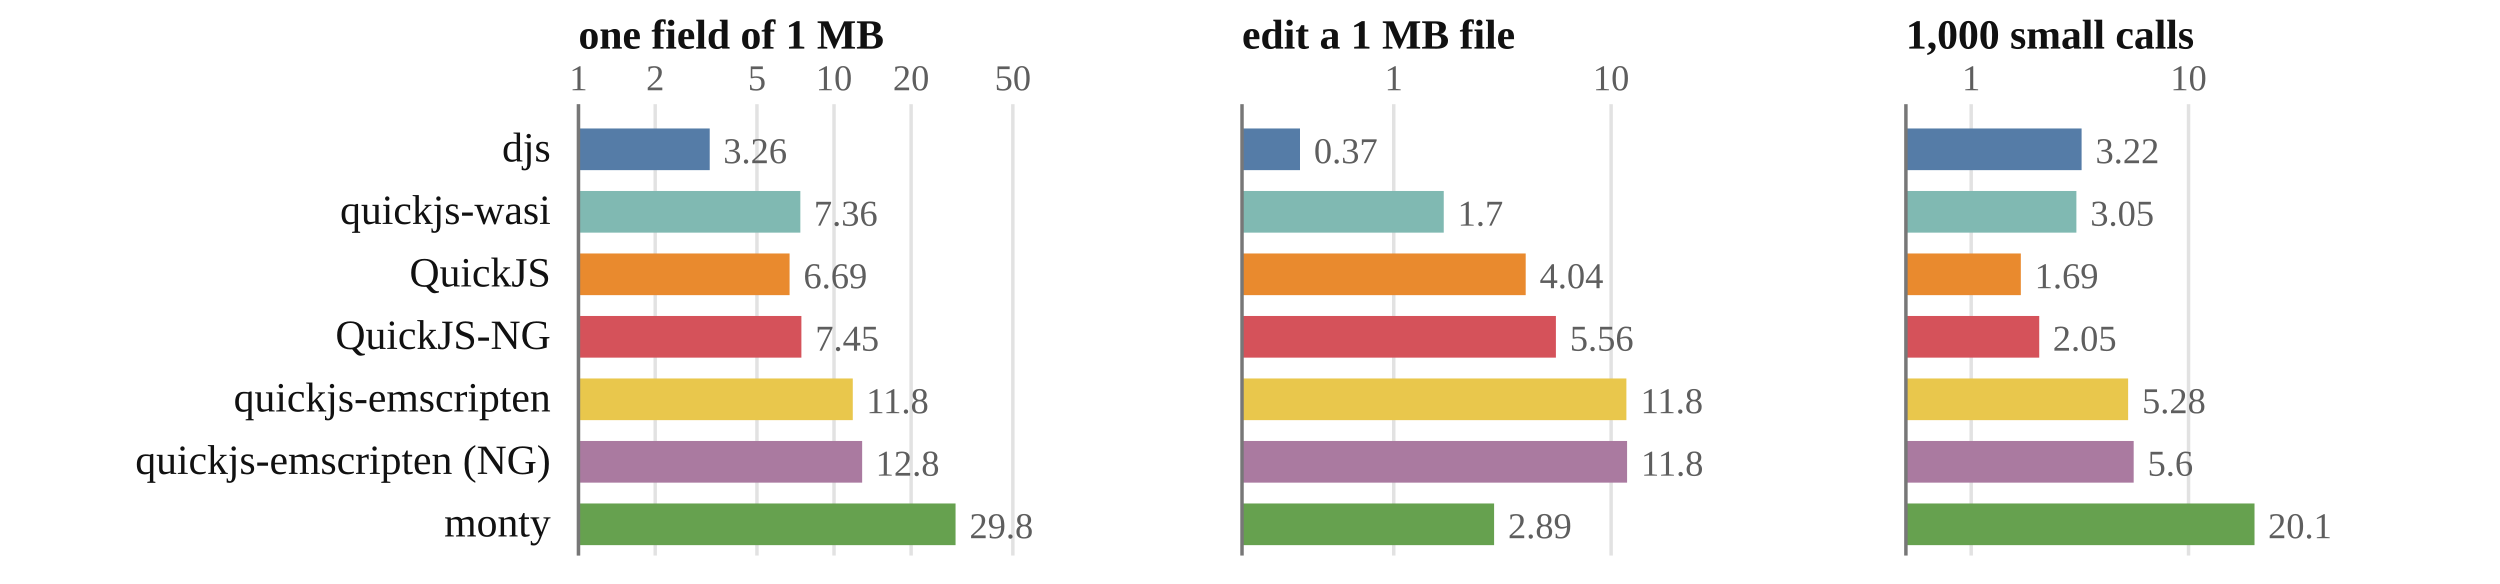
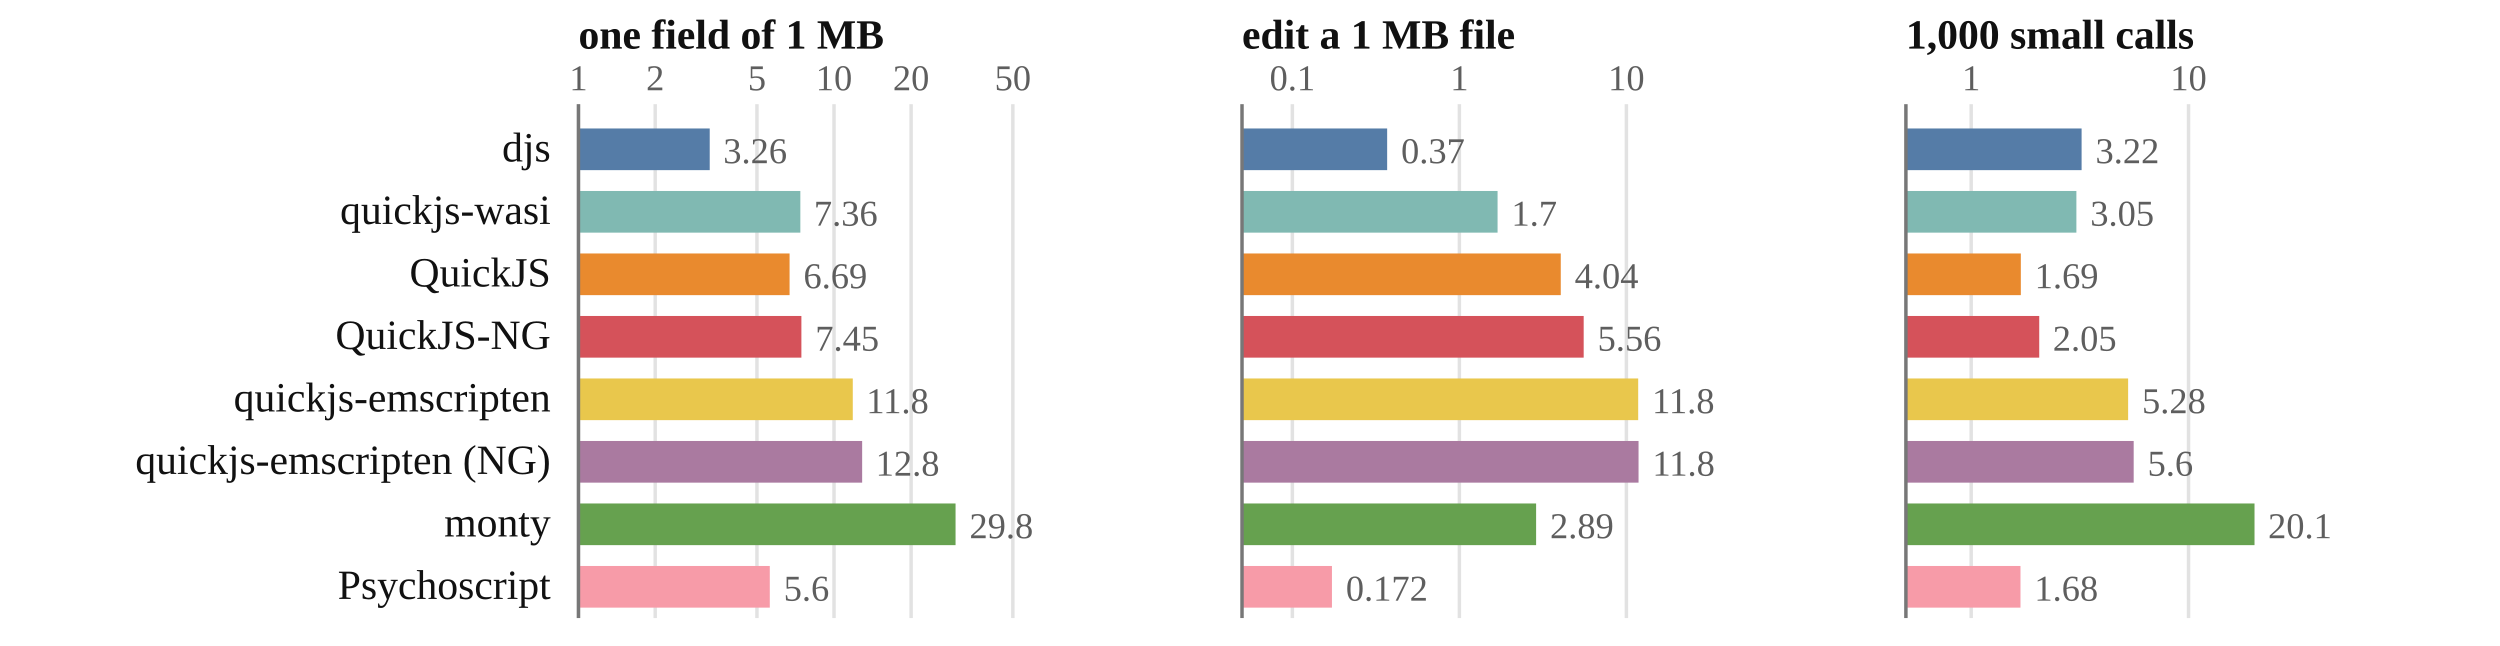
- <svg xmlns="http://www.w3.org/2000/svg" class="dg-chart-bridge-e2e" viewBox="0 0 720 168" width="720" height="168" role="img" aria-labelledby="chart-bridge-e2e-t chart-bridge-e2e-d">
+ <svg xmlns="http://www.w3.org/2000/svg" class="dg-chart-bridge-e2e" viewBox="0 0 720 186" width="720" height="186" role="img" aria-labelledby="chart-bridge-e2e-t chart-bridge-e2e-d">
  <style>
  .dg-chart-bridge-e2e text { font-family: var(--semantic-font-family-ui, "Mallos Serif", Georgia, serif); font-size: 12px; fill: var(--semantic-color-text-primary, #111111); }
  .dg-chart-bridge-e2e .mono { font-family: var(--semantic-font-family-code, "Commit Mono", ui-monospace, Menlo, monospace); font-size: 11px; }
  .dg-chart-bridge-e2e .small { font-size: 10.5px; fill: var(--semantic-color-text-secondary, #5e5e5e); }
  .dg-chart-bridge-e2e .label { font-weight: 600; }
  .dg-chart-bridge-e2e .title { font-weight: 600; font-size: 13px; }
  .dg-chart-bridge-e2e .box, .dg-chart-bridge-e2e .host { fill: var(--semantic-color-background-surface, #f1f1f1); stroke: var(--semantic-color-border-primary, #777777); }
  .dg-chart-bridge-e2e .hdr, .dg-chart-bridge-e2e .engine { fill: var(--semantic-color-background-fill-secondary-information, #dbe4ea); stroke: var(--semantic-color-border-information, #3380a4); }
  .dg-chart-bridge-e2e .traced, .dg-chart-bridge-e2e .arena { fill: var(--semantic-color-background-fill-secondary-warning, #f3e0be); stroke: var(--semantic-color-border-warning, #996f00); }
  .dg-chart-bridge-e2e .tag { fill: var(--semantic-color-background-fill-secondary-positive, #dae6df); stroke: var(--semantic-color-border-positive, #378960); }
  .dg-chart-bridge-e2e .cell { fill: var(--semantic-color-background-canvas, #f8f8f8); stroke: var(--semantic-color-border-warning, #996f00); }
  .dg-chart-bridge-e2e .pad { fill: url(#chart-bridge-e2e-hatch); stroke: var(--semantic-color-border-secondary, #e2e2e2); }
  .dg-chart-bridge-e2e .tail { fill: var(--semantic-color-background-surface, #f1f1f1); stroke: var(--semantic-color-border-primary, #777777); stroke-dasharray: 4 3; }
  .dg-chart-bridge-e2e .zero { fill: var(--semantic-color-background-canvas, #f8f8f8); stroke: var(--semantic-color-border-primary, #777777); stroke-dasharray: 4 3; }
  .dg-chart-bridge-e2e .dead { fill: var(--semantic-color-background-surface, #f1f1f1); stroke: var(--semantic-color-border-secondary, #e2e2e2); stroke-dasharray: 3 2; }
  .dg-chart-bridge-e2e .opt { stroke-dasharray: 3 2; }
  .dg-chart-bridge-e2e .rule { stroke: var(--semantic-color-text-secondary, #5e5e5e); stroke-width: 1.2; }
  .dg-chart-bridge-e2e .dash { stroke: var(--semantic-color-text-secondary, #5e5e5e); stroke-width: 1.2; stroke-dasharray: 4 3; }
  .dg-chart-bridge-e2e .arrow { stroke: var(--semantic-color-text-secondary, #5e5e5e); fill: none; stroke-width: 1.3; marker-end: url(#chart-bridge-e2e-a); }
  .dg-chart-bridge-e2e .faint { stroke: var(--semantic-color-border-primary, #777777); fill: none; stroke-width: 1.1; stroke-dasharray: 4 3; marker-end: url(#chart-bridge-e2e-a); }
  .dg-chart-bridge-e2e .head { fill: var(--semantic-color-text-secondary, #5e5e5e); }
  .dg-chart-bridge-e2e .hatch { stroke: var(--semantic-color-border-secondary, #e2e2e2); }
  .dg-chart-bridge-e2e .grid { stroke: var(--semantic-color-border-secondary, #e2e2e2); stroke-width: 1; }
  .dg-chart-bridge-e2e .axis { stroke: var(--semantic-color-border-primary, #777777); stroke-width: 1; }
  .dg-chart-bridge-e2e .parity { stroke: var(--semantic-color-text-secondary, #5e5e5e); stroke-width: 1.2; stroke-dasharray: 4 3; }
  .dg-chart-bridge-e2e .faster { fill: var(--semantic-color-background-fill-primary-positive, #2e6c4c); }
  .dg-chart-bridge-e2e .slower { fill: var(--semantic-color-background-fill-primary-negative, #a42c2d); }
  .dg-chart-bridge-e2e .s0 { fill: var(--semantic-color-background-fill-data-viz-100, #557ca7); }
  .dg-chart-bridge-e2e .s1 { fill: var(--semantic-color-background-fill-data-viz-200, #e98a2e); }
  .dg-chart-bridge-e2e .s2 { fill: var(--semantic-color-background-fill-data-viz-300, #d5525a); }
  .dg-chart-bridge-e2e .s3 { fill: var(--semantic-color-background-fill-data-viz-400, #80b9b2); }
  .dg-chart-bridge-e2e .s4 { fill: var(--semantic-color-background-fill-data-viz-500, #66a14f); }
  .dg-chart-bridge-e2e .s5 { fill: var(--semantic-color-background-fill-data-viz-600, #e9c74c); }
  .dg-chart-bridge-e2e .s6 { fill: var(--semantic-color-background-fill-data-viz-700, #aa7aa0); }
  .dg-chart-bridge-e2e .s7 { fill: var(--semantic-color-background-fill-data-viz-800, #f79ba8); }
  .dg-chart-bridge-e2e .s8 { fill: var(--semantic-color-background-fill-data-viz-900, #98745e); }
  .dg-chart-bridge-e2e .s9 { fill: var(--semantic-color-background-fill-data-viz-1000, #b9b0ab); }
  @media (prefers-color-scheme: dark) {
    .dg-chart-bridge-e2e text { fill: var(--semantic-color-text-primary, #f6f6f6); }
    .dg-chart-bridge-e2e .small { fill: var(--semantic-color-text-secondary, #ababab); }
    .dg-chart-bridge-e2e .box, .dg-chart-bridge-e2e .host { fill: var(--semantic-color-background-surface, #2e2e2e); stroke: var(--semantic-color-border-primary, #919191); }
    .dg-chart-bridge-e2e .hdr, .dg-chart-bridge-e2e .engine { fill: var(--semantic-color-background-fill-secondary-information, #1e313b); stroke: var(--semantic-color-border-information, #4c9bc1); }
    .dg-chart-bridge-e2e .traced, .dg-chart-bridge-e2e .arena { fill: var(--semantic-color-background-fill-secondary-warning, #3b2b0c); stroke: var(--semantic-color-border-warning, #b8880c); }
    .dg-chart-bridge-e2e .tag { fill: var(--semantic-color-background-fill-secondary-positive, #1f3328); stroke: var(--semantic-color-border-positive, #4da578); }
    .dg-chart-bridge-e2e .cell { fill: var(--semantic-color-background-canvas, #161616); stroke: var(--semantic-color-border-warning, #b8880c); }
    .dg-chart-bridge-e2e .pad { stroke: var(--semantic-color-border-secondary, #464646); }
    .dg-chart-bridge-e2e .tail { fill: var(--semantic-color-background-surface, #2e2e2e); stroke: var(--semantic-color-border-primary, #919191); }
    .dg-chart-bridge-e2e .zero { fill: var(--semantic-color-background-canvas, #161616); stroke: var(--semantic-color-border-primary, #919191); }
    .dg-chart-bridge-e2e .dead { fill: var(--semantic-color-background-surface, #2e2e2e); stroke: var(--semantic-color-border-secondary, #464646); }
    .dg-chart-bridge-e2e .rule { stroke: var(--semantic-color-text-secondary, #ababab); }
    .dg-chart-bridge-e2e .dash { stroke: var(--semantic-color-text-secondary, #ababab); }
    .dg-chart-bridge-e2e .arrow { stroke: var(--semantic-color-text-secondary, #ababab); }
    .dg-chart-bridge-e2e .faint { stroke: var(--semantic-color-border-primary, #919191); }
    .dg-chart-bridge-e2e .head { fill: var(--semantic-color-text-secondary, #ababab); }
    .dg-chart-bridge-e2e .hatch { stroke: var(--semantic-color-border-secondary, #464646); }
    .dg-chart-bridge-e2e .grid { stroke: var(--semantic-color-border-secondary, #464646); }
    .dg-chart-bridge-e2e .axis { stroke: var(--semantic-color-border-primary, #919191); }
    .dg-chart-bridge-e2e .parity { stroke: var(--semantic-color-text-secondary, #ababab); }
    .dg-chart-bridge-e2e .faster { fill: var(--semantic-color-background-fill-primary-positive, #4da578); }
    .dg-chart-bridge-e2e .slower { fill: var(--semantic-color-background-fill-primary-negative, #ea5a56); }
    .dg-chart-bridge-e2e .s0 { fill: var(--semantic-color-background-fill-data-viz-100, #557ca7); }
    .dg-chart-bridge-e2e .s1 { fill: var(--semantic-color-background-fill-data-viz-200, #e98a2e); }
    .dg-chart-bridge-e2e .s2 { fill: var(--semantic-color-background-fill-data-viz-300, #d5525a); }
    .dg-chart-bridge-e2e .s3 { fill: var(--semantic-color-background-fill-data-viz-400, #80b9b2); }
    .dg-chart-bridge-e2e .s4 { fill: var(--semantic-color-background-fill-data-viz-500, #66a14f); }
    .dg-chart-bridge-e2e .s5 { fill: var(--semantic-color-background-fill-data-viz-600, #e9c74c); }
    .dg-chart-bridge-e2e .s6 { fill: var(--semantic-color-background-fill-data-viz-700, #aa7aa0); }
    .dg-chart-bridge-e2e .s7 { fill: var(--semantic-color-background-fill-data-viz-800, #f79ba8); }
    .dg-chart-bridge-e2e .s8 { fill: var(--semantic-color-background-fill-data-viz-900, #98745e); }
    .dg-chart-bridge-e2e .s9 { fill: var(--semantic-color-background-fill-data-viz-1000, #b9b0ab); }
  }
</style>
  <defs>
    <pattern id="chart-bridge-e2e-hatch" width="6" height="6" patternUnits="userSpaceOnUse" patternTransform="rotate(45)">
      <line x1="0" y1="0" x2="0" y2="6" class="hatch" />
    </pattern>
    <marker id="chart-bridge-e2e-a" viewBox="0 0 10 10" refX="9" refY="5" markerWidth="7" markerHeight="7" orient="auto-start-reverse">
      <path class="head" d="M0 0 L10 5 L0 10 z" />
    </marker>
  </defs>
  <text class="" x="158.6" y="46.5" text-anchor="end">djs</text>
  <text class="" x="158.6" y="64.5" text-anchor="end">quickjs-wasi</text>
  <text class="" x="158.6" y="82.5" text-anchor="end">QuickJS</text>
  <text class="" x="158.6" y="100.5" text-anchor="end">QuickJS-NG</text>
  <text class="" x="158.6" y="118.5" text-anchor="end">quickjs-emscripten</text>
  <text class="" x="158.6" y="136.5" text-anchor="end">quickjs-emscripten (NG)</text>
  <text class="" x="158.6" y="154.5" text-anchor="end">monty</text>
+   <text class="" x="158.6" y="172.5" text-anchor="end">Psychoscript</text>
  <text class="label" x="166.6" y="14.0" text-anchor="start">one field of 1 MB</text>
-   <line class="grid" x1="166.6" y1="30.0" x2="166.6" y2="160.0" />
+   <line class="grid" x1="166.6" y1="30.0" x2="166.6" y2="178.0" />
  <text class="small" x="166.6" y="26.0" text-anchor="middle">1</text>
-   <line class="grid" x1="188.7" y1="30.0" x2="188.7" y2="160.0" />
+   <line class="grid" x1="188.7" y1="30.0" x2="188.7" y2="178.0" />
  <text class="small" x="188.7" y="26.0" text-anchor="middle">2</text>
-   <line class="grid" x1="218.0" y1="30.0" x2="218.0" y2="160.0" />
+   <line class="grid" x1="218.0" y1="30.0" x2="218.0" y2="178.0" />
  <text class="small" x="218.0" y="26.0" text-anchor="middle">5</text>
-   <line class="grid" x1="240.2" y1="30.0" x2="240.2" y2="160.0" />
+   <line class="grid" x1="240.2" y1="30.0" x2="240.2" y2="178.0" />
  <text class="small" x="240.2" y="26.0" text-anchor="middle">10</text>
-   <line class="grid" x1="262.4" y1="30.0" x2="262.4" y2="160.0" />
+   <line class="grid" x1="262.4" y1="30.0" x2="262.4" y2="178.0" />
  <text class="small" x="262.4" y="26.0" text-anchor="middle">20</text>
-   <line class="grid" x1="291.7" y1="30.0" x2="291.7" y2="160.0" />
+   <line class="grid" x1="291.7" y1="30.0" x2="291.7" y2="178.0" />
  <text class="small" x="291.7" y="26.0" text-anchor="middle">50</text>
  <rect class="s0" x="166.6" y="37.0" width="37.8" height="12.0" />
  <text class="small" x="208.3" y="47.0" text-anchor="start">3.26</text>
  <rect class="s3" x="166.6" y="55.0" width="63.9" height="12.0" />
  <text class="small" x="234.4" y="65.0" text-anchor="start">7.36</text>
  <rect class="s1" x="166.6" y="73.0" width="60.8" height="12.0" />
  <text class="small" x="231.4" y="83.0" text-anchor="start">6.69</text>
  <rect class="s2" x="166.6" y="91.0" width="64.2" height="12.0" />
  <text class="small" x="234.8" y="101.0" text-anchor="start">7.45</text>
  <rect class="s5" x="166.6" y="109.0" width="79.0" height="12.0" />
  <text class="small" x="249.5" y="119.0" text-anchor="start">11.8</text>
  <rect class="s6" x="166.6" y="127.0" width="81.7" height="12.0" />
  <text class="small" x="252.2" y="137.0" text-anchor="start">12.8</text>
  <rect class="s4" x="166.6" y="145.0" width="108.6" height="12.0" />
  <text class="small" x="279.2" y="155.0" text-anchor="start">29.8</text>
-   <line class="axis" x1="166.6" y1="30.0" x2="166.6" y2="160.0" />
+   <rect class="s7" x="166.6" y="163.0" width="55.1" height="12.0" />
+   <text class="small" x="225.7" y="173.0" text-anchor="start">5.6</text>
+   <line class="axis" x1="166.6" y1="30.0" x2="166.6" y2="178.0" />
  <text class="label" x="357.7" y="14.0" text-anchor="start">edit a 1 MB file</text>
-   <line class="grid" x1="401.4" y1="30.0" x2="401.4" y2="160.0" />
-   <text class="small" x="401.4" y="26.0" text-anchor="middle">1</text>
-   <line class="grid" x1="464.0" y1="30.0" x2="464.0" y2="160.0" />
-   <text class="small" x="464.0" y="26.0" text-anchor="middle">10</text>
-   <rect class="s0" x="357.7" y="37.0" width="16.7" height="12.0" />
-   <text class="small" x="378.4" y="47.0" text-anchor="start">0.37</text>
-   <rect class="s3" x="357.7" y="55.0" width="58.1" height="12.0" />
-   <text class="small" x="419.8" y="65.0" text-anchor="start">1.7</text>
-   <rect class="s1" x="357.7" y="73.0" width="81.7" height="12.0" />
-   <text class="small" x="443.4" y="83.0" text-anchor="start">4.04</text>
-   <rect class="s2" x="357.7" y="91.0" width="90.4" height="12.0" />
-   <text class="small" x="452.1" y="101.0" text-anchor="start">5.56</text>
-   <rect class="s5" x="357.7" y="109.0" width="110.7" height="12.0" />
-   <text class="small" x="472.5" y="119.0" text-anchor="start">11.8</text>
-   <rect class="s6" x="357.7" y="127.0" width="110.9" height="12.0" />
-   <text class="small" x="472.6" y="137.0" text-anchor="start">11.8</text>
-   <rect class="s4" x="357.7" y="145.0" width="72.6" height="12.0" />
-   <text class="small" x="434.3" y="155.0" text-anchor="start">2.89</text>
-   <line class="axis" x1="357.7" y1="30.0" x2="357.7" y2="160.0" />
+   <line class="grid" x1="372.2" y1="30.0" x2="372.2" y2="178.0" />
+   <text class="small" x="372.2" y="26.0" text-anchor="middle">0.1</text>
+   <line class="grid" x1="420.3" y1="30.0" x2="420.3" y2="178.0" />
+   <text class="small" x="420.3" y="26.0" text-anchor="middle">1</text>
+   <line class="grid" x1="468.4" y1="30.0" x2="468.4" y2="178.0" />
+   <text class="small" x="468.4" y="26.0" text-anchor="middle">10</text>
+   <rect class="s0" x="357.7" y="37.0" width="41.8" height="12.0" />
+   <text class="small" x="403.5" y="47.0" text-anchor="start">0.37</text>
+   <rect class="s3" x="357.7" y="55.0" width="73.6" height="12.0" />
+   <text class="small" x="435.3" y="65.0" text-anchor="start">1.7</text>
+   <rect class="s1" x="357.7" y="73.0" width="91.8" height="12.0" />
+   <text class="small" x="453.5" y="83.0" text-anchor="start">4.04</text>
+   <rect class="s2" x="357.7" y="91.0" width="98.4" height="12.0" />
+   <text class="small" x="460.1" y="101.0" text-anchor="start">5.56</text>
+   <rect class="s5" x="357.7" y="109.0" width="114.1" height="12.0" />
+   <text class="small" x="475.8" y="119.0" text-anchor="start">11.8</text>
+   <rect class="s6" x="357.7" y="127.0" width="114.2" height="12.0" />
+   <text class="small" x="475.9" y="137.0" text-anchor="start">11.8</text>
+   <rect class="s4" x="357.7" y="145.0" width="84.7" height="12.0" />
+   <text class="small" x="446.4" y="155.0" text-anchor="start">2.89</text>
+   <rect class="s7" x="357.7" y="163.0" width="25.9" height="12.0" />
+   <text class="small" x="387.6" y="173.0" text-anchor="start">0.172</text>
+   <line class="axis" x1="357.7" y1="30.0" x2="357.7" y2="178.0" />
  <text class="label" x="548.9" y="14.0" text-anchor="start">1,000 small calls</text>
-   <line class="grid" x1="567.7" y1="30.0" x2="567.7" y2="160.0" />
+   <line class="grid" x1="567.7" y1="30.0" x2="567.7" y2="178.0" />
  <text class="small" x="567.7" y="26.0" text-anchor="middle">1</text>
-   <line class="grid" x1="630.3" y1="30.0" x2="630.3" y2="160.0" />
+   <line class="grid" x1="630.3" y1="30.0" x2="630.3" y2="178.0" />
  <text class="small" x="630.3" y="26.0" text-anchor="middle">10</text>
  <rect class="s0" x="548.9" y="37.0" width="50.6" height="12.0" />
  <text class="small" x="603.5" y="47.0" text-anchor="start">3.22</text>
  <rect class="s3" x="548.9" y="55.0" width="49.1" height="12.0" />
  <text class="small" x="602.0" y="65.0" text-anchor="start">3.05</text>
  <rect class="s1" x="548.9" y="73.0" width="33.1" height="12.0" />
  <text class="small" x="586.0" y="83.0" text-anchor="start">1.69</text>
  <rect class="s2" x="548.9" y="91.0" width="38.4" height="12.0" />
  <text class="small" x="591.2" y="101.0" text-anchor="start">2.05</text>
  <rect class="s5" x="548.9" y="109.0" width="64.0" height="12.0" />
  <text class="small" x="616.9" y="119.0" text-anchor="start">5.28</text>
  <rect class="s6" x="548.9" y="127.0" width="65.6" height="12.0" />
  <text class="small" x="618.5" y="137.0" text-anchor="start">5.6</text>
  <rect class="s4" x="548.9" y="145.0" width="100.4" height="12.0" />
  <text class="small" x="653.2" y="155.0" text-anchor="start">20.1</text>
-   <line class="axis" x1="548.9" y1="30.0" x2="548.9" y2="160.0" />
+   <rect class="s7" x="548.9" y="163.0" width="33.0" height="12.0" />
+   <text class="small" x="585.9" y="173.0" text-anchor="start">1.68</text>
+   <line class="axis" x1="548.9" y1="30.0" x2="548.9" y2="178.0" />
</svg>
